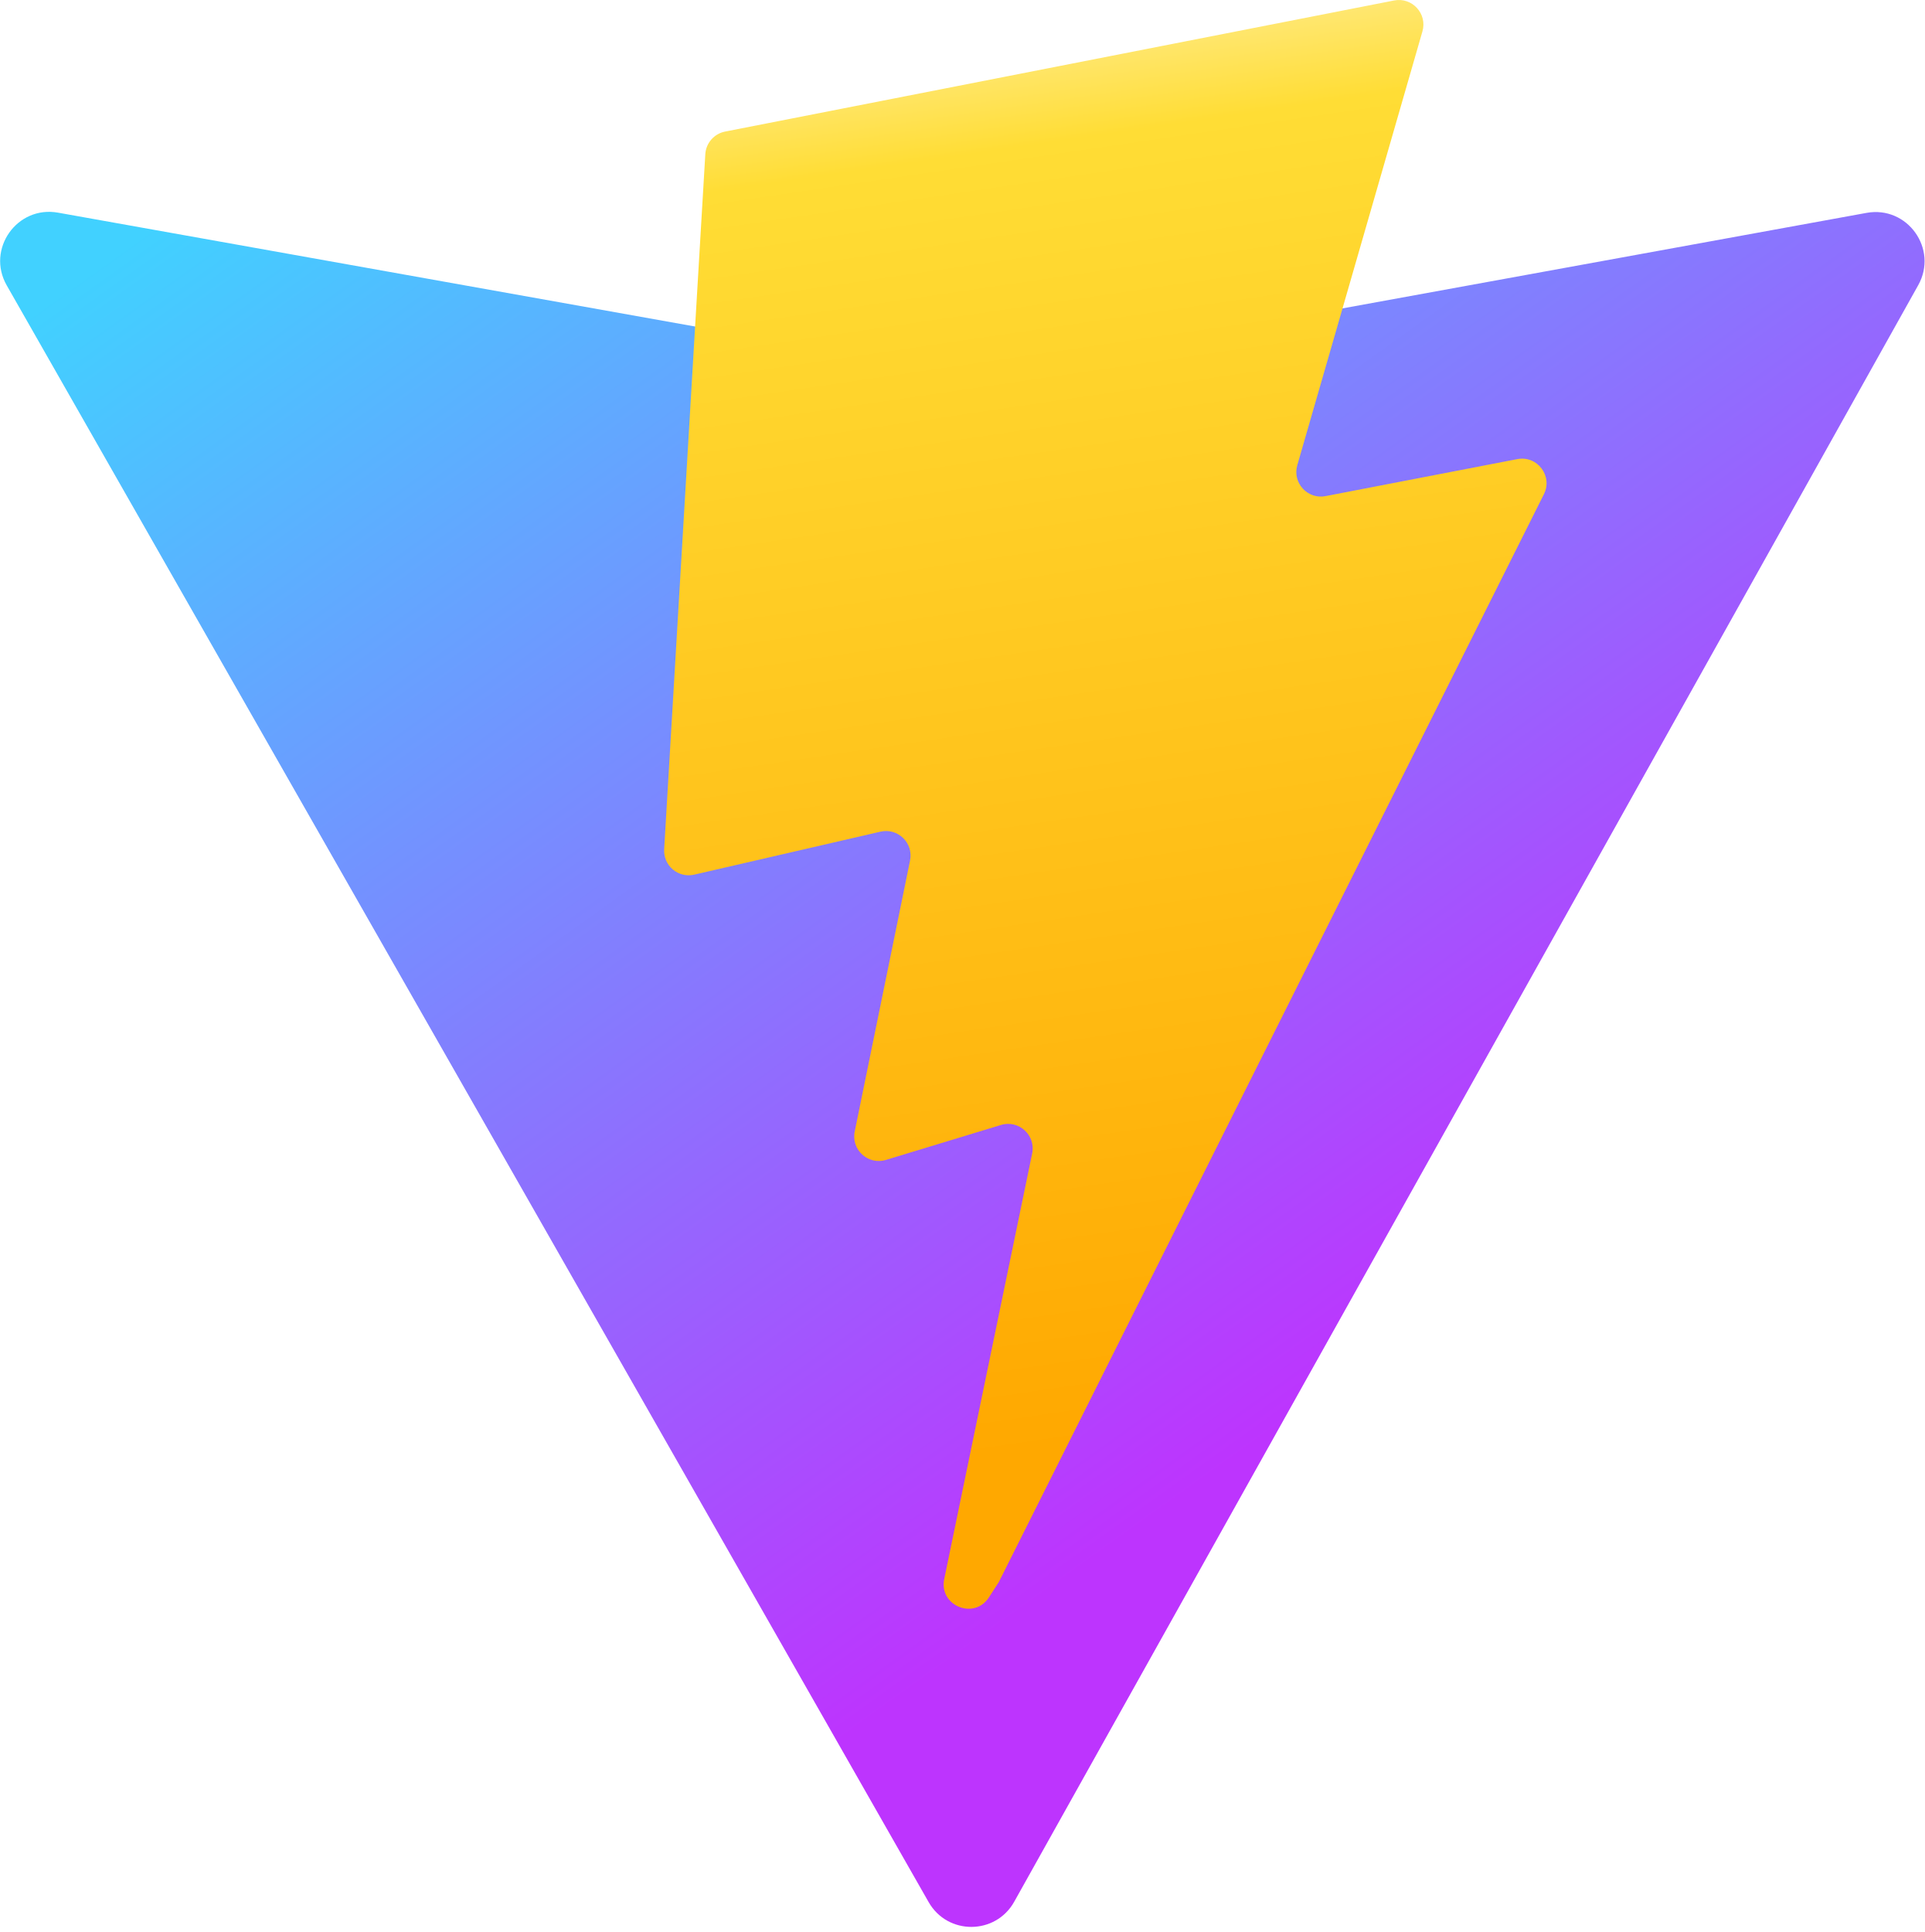
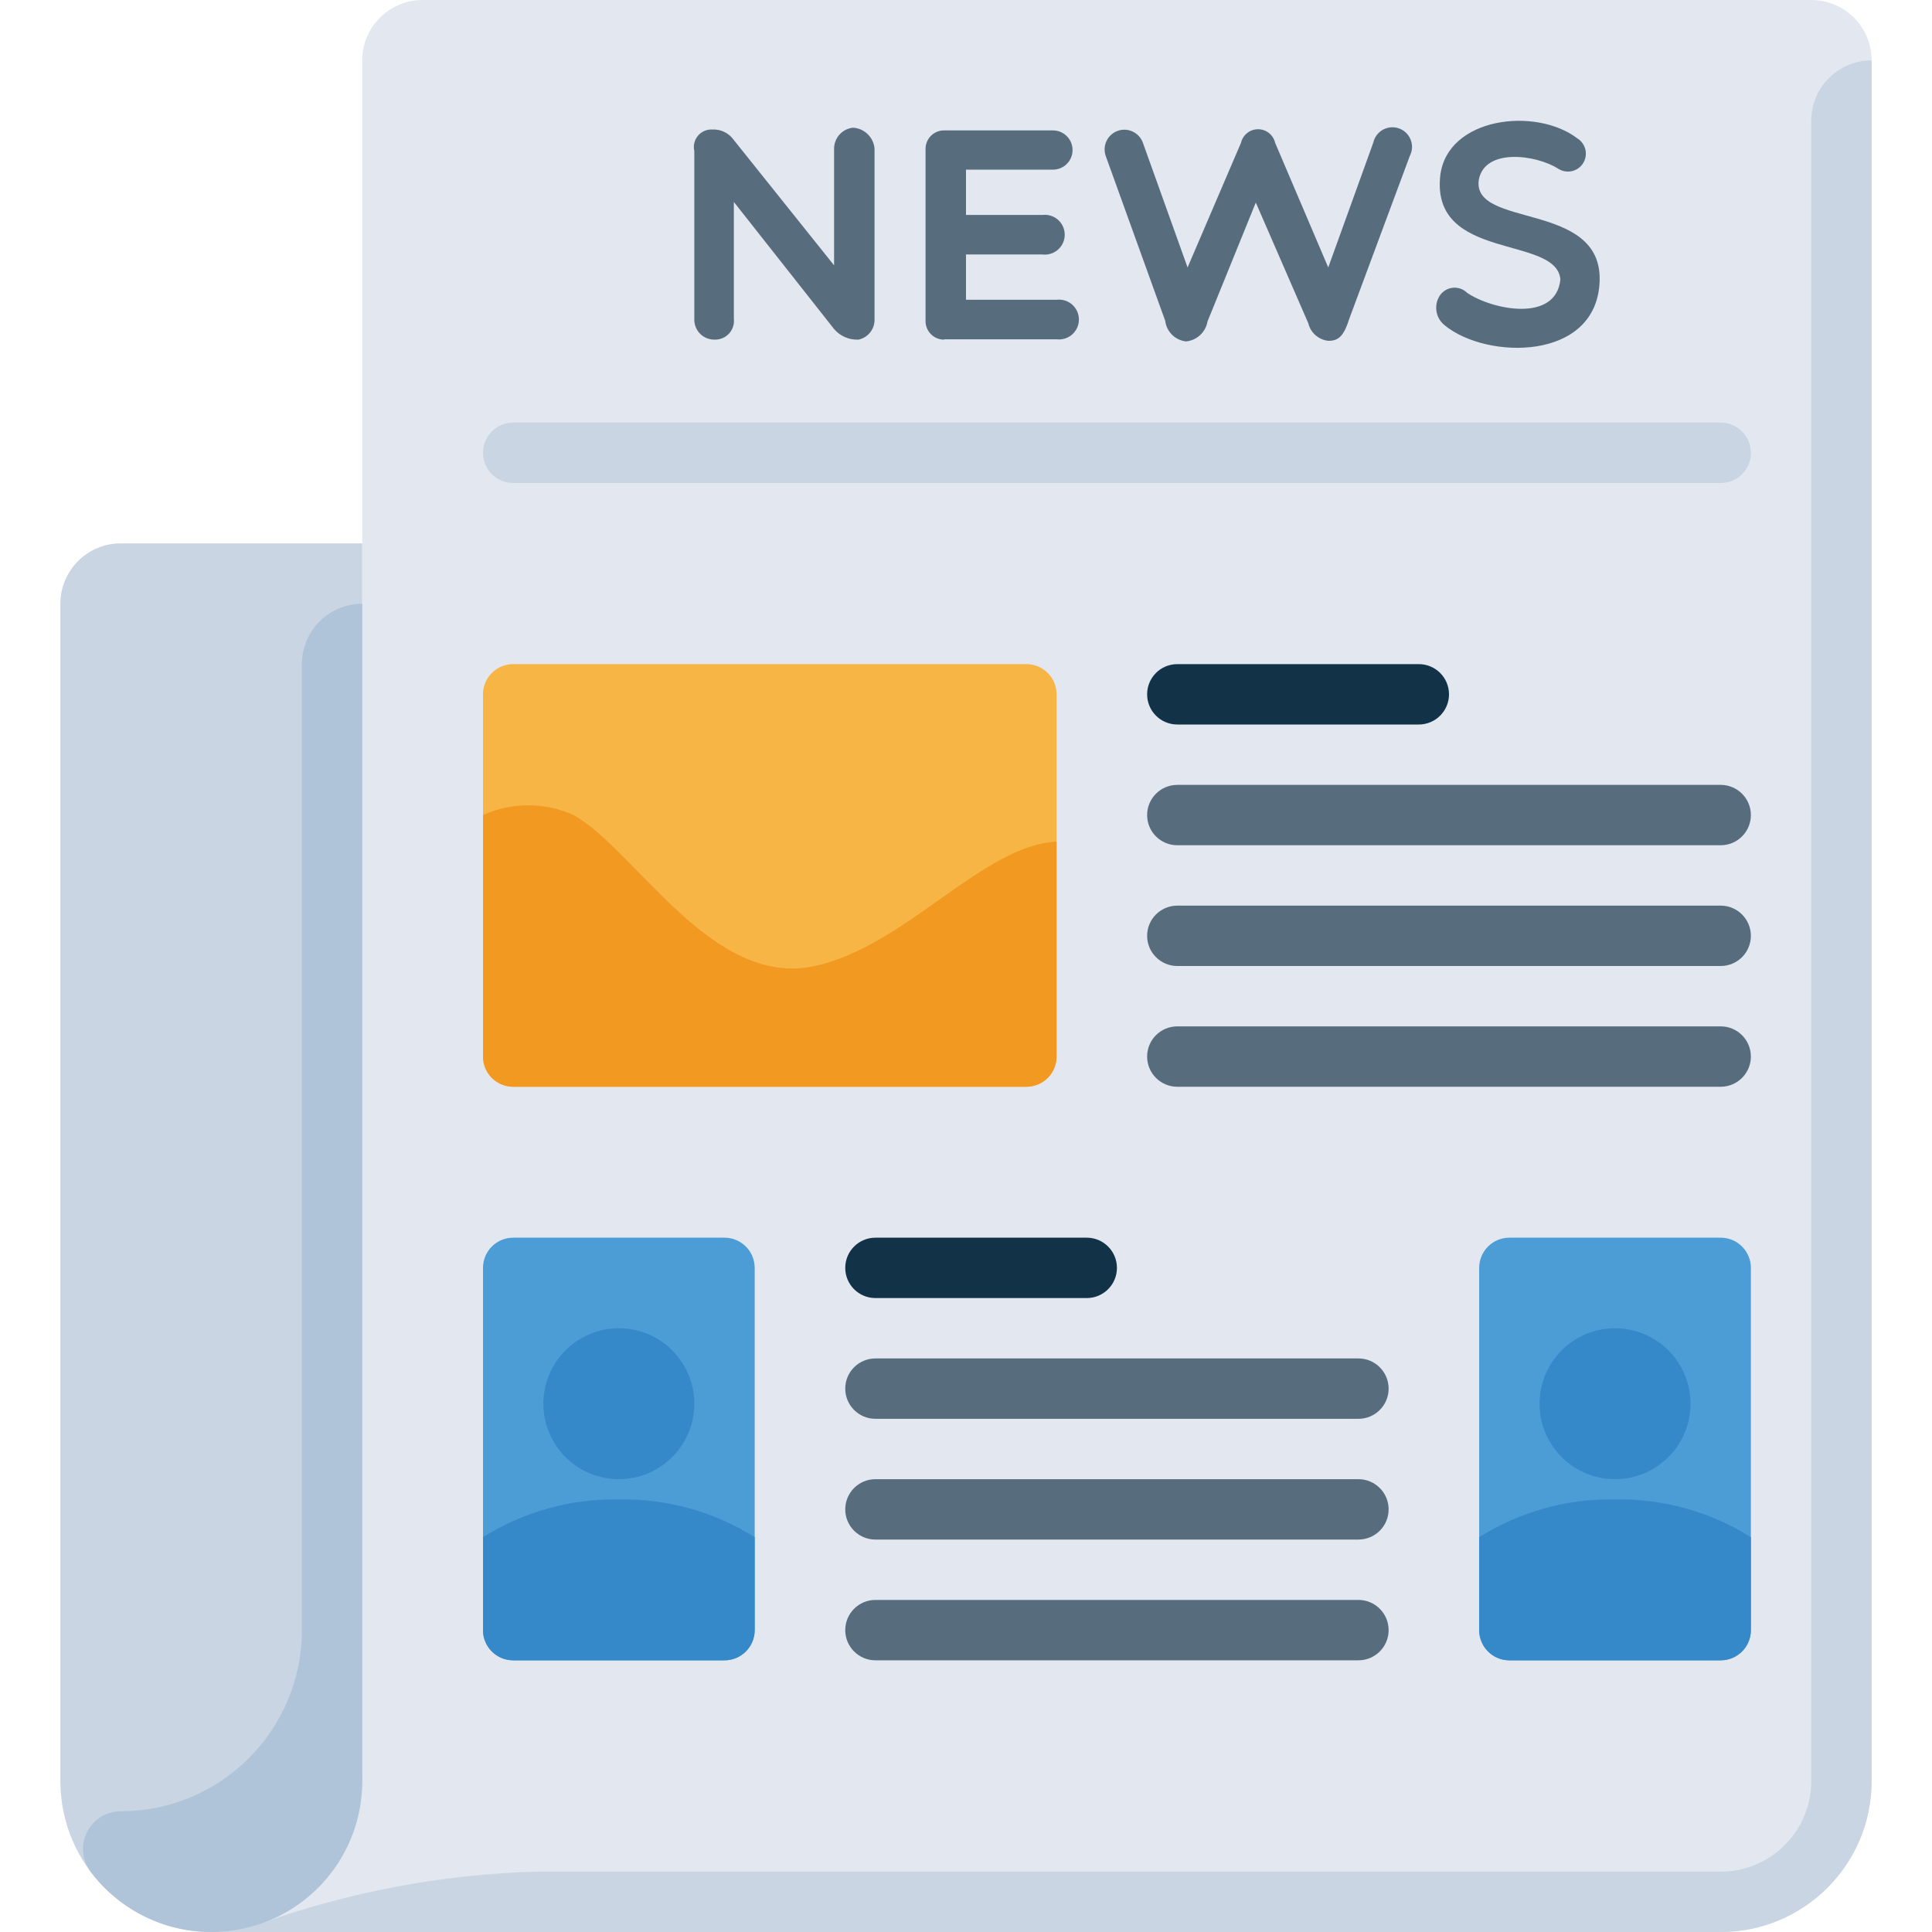
- <svg xmlns="http://www.w3.org/2000/svg" aria-hidden="true" role="img" class="iconify iconify--logos" width="31.88" height="32" preserveAspectRatio="xMidYMid meet" viewBox="0 0 256 257">
+ <svg xmlns="http://www.w3.org/2000/svg" data-name="Layer 1" id="Layer_1" viewBox="0 0 64 64">
  <defs>
-     <linearGradient id="IconifyId1813088fe1fbc01fb466" x1="-.828%" x2="57.636%" y1="7.652%" y2="78.411%">
-       <stop offset="0%" stop-color="#41D1FF" />
-       <stop offset="100%" stop-color="#BD34FE" />
-     </linearGradient>
-     <linearGradient id="IconifyId1813088fe1fbc01fb467" x1="43.376%" x2="50.316%" y1="2.242%" y2="89.03%">
-       <stop offset="0%" stop-color="#FFEA83" />
-       <stop offset="8.333%" stop-color="#FFDD35" />
-       <stop offset="100%" stop-color="#FFA800" />
-     </linearGradient>
+     <style>.cls-1{fill:#e2e7f0;}.cls-2{fill:#c9d5e3;}.cls-3{fill:#f6b545;}.cls-4{fill:#4c9cd6;}.cls-5{fill:#123247;}.cls-6{fill:#576d7e;}.cls-7{fill:#f19920;}.cls-8{fill:#3689c9;}.cls-9{fill:#b0c4d9;}</style>
  </defs>
-   <path fill="url(#IconifyId1813088fe1fbc01fb466)" d="M255.153 37.938L134.897 252.976c-2.483 4.44-8.862 4.466-11.382.048L.875 37.958c-2.746-4.814 1.371-10.646 6.827-9.67l120.385 21.517a6.537 6.537 0 0 0 2.322-.004l117.867-21.483c5.438-.991 9.574 4.796 6.877 9.62Z" />
-   <path fill="url(#IconifyId1813088fe1fbc01fb467)" d="M185.432.063L96.44 17.501a3.268 3.268 0 0 0-2.634 3.014l-5.474 92.456a3.268 3.268 0 0 0 3.997 3.378l24.777-5.718c2.318-.535 4.413 1.507 3.936 3.838l-7.361 36.047c-.495 2.426 1.782 4.5 4.151 3.78l15.304-4.649c2.372-.72 4.652 1.36 4.15 3.788l-11.698 56.621c-.732 3.542 3.979 5.473 5.943 2.437l1.313-2.028l72.516-144.72c1.215-2.423-.88-5.186-3.54-4.672l-25.505 4.922c-2.396.462-4.435-1.77-3.759-4.114l16.646-57.705c.677-2.35-1.37-4.583-3.769-4.113Z" />
+   <path class="cls-1" d="M60,0H14a2,2,0,0,0-2,2V59a5,5,0,0,1-5,5H57a5,5,0,0,0,5-5V2A2,2,0,0,0,60,0Z" />
+   <path class="cls-2" d="M4,18a2,2,0,0,0-2,2V59a5,5,0,0,0,10,0V18H4Z" />
+   <rect class="cls-3" height="14" rx="1" ry="1" width="19" x="16" y="22" />
+   <rect class="cls-4" height="14" rx="1" ry="1" width="9" x="16" y="41" />
+   <rect class="cls-4" height="14" rx="1" ry="1" width="9" x="49" y="41" />
+   <path class="cls-5" d="M47,24H39a1,1,0,0,1,0-2h8A1,1,0,0,1,47,24Z" />
+   <path class="cls-6" d="M57,28H39a1,1,0,0,1,0-2H57A1,1,0,0,1,57,28Z" />
+   <path class="cls-2" d="M57,16H17a1,1,0,0,1,0-2H57A1,1,0,0,1,57,16Z" />
+   <path class="cls-6" d="M57,32H39a1,1,0,0,1,0-2H57A1,1,0,0,1,57,32Z" />
+   <path class="cls-6" d="M57,36H39a1,1,0,0,1,0-2H57A1,1,0,0,1,57,36Z" />
+   <path class="cls-5" d="M36,43H29a1,1,0,0,1,0-2h7A1,1,0,0,1,36,43Z" />
+   <path class="cls-6" d="M45,47H29a1,1,0,0,1,0-2H45A1,1,0,0,1,45,47Z" />
+   <path class="cls-6" d="M45,51H29a1,1,0,0,1,0-2H45A1,1,0,0,1,45,51Z" />
+   <path class="cls-6" d="M45,55H29a1,1,0,0,1,0-2H45A1,1,0,0,1,45,55Z" />
+   <path class="cls-2" d="M60,4V59a3,3,0,0,1-3,3H17.83a29.5,29.5,0,0,0-9.28,1.75A4.92,4.92,0,0,1,7,64H57a5,5,0,0,0,5-5V2h0A2,2,0,0,0,60,4Z" />
+   <path class="cls-7" d="M27,32c-3.42.75-5.92-3.83-8-5a3.65,3.65,0,0,0-3,0v8a1,1,0,0,0,1,1H34a1,1,0,0,0,1-1V27.88C32.56,28,30,31.34,27,32Z" />
+   <circle class="cls-8" cx="20.5" cy="46.5" r="2.5" />
+   <circle class="cls-8" cx="53.5" cy="46.5" r="2.5" />
+   <path class="cls-8" d="M53.5,49.67A8.19,8.19,0,0,0,49,50.92V54a1,1,0,0,0,1,1h7a1,1,0,0,0,1-1V50.92A8.19,8.19,0,0,0,53.5,49.67Z" />
+   <path class="cls-8" d="M20.5,49.67A8.19,8.19,0,0,0,16,50.92V54a1,1,0,0,0,1,1h7a1,1,0,0,0,1-1V50.92A8.19,8.19,0,0,0,20.5,49.67Z" />
+   <path class="cls-6" d="M23,5a0.58,0.58,0,0,1,.6-0.71,0.82,0.82,0,0,1,.71.35l3.32,4.15V4.92a0.7,0.7,0,0,1,.63-0.69,0.76,0.76,0,0,1,.71.69v5.64a0.67,0.67,0,0,1-.53.69,1,1,0,0,1-.81-0.35L24.31,6.69v3.87a0.62,0.62,0,0,1-.63.69A0.66,0.66,0,0,1,23,10.56V5Z" />
+   <path class="cls-6" d="M31.28,11.25a0.61,0.61,0,0,1-.62-0.62V4.94a0.61,0.61,0,0,1,.62-0.62h3.6a0.65,0.65,0,1,1,0,1.3H32v1.5h2.53a0.66,0.66,0,1,1,0,1.31H32v1.5H35a0.66,0.66,0,1,1,0,1.31H31.28Z" />
+   <path class="cls-6" d="M44,8.86l1.49-4.13a0.65,0.65,0,1,1,1.21.44l-2,5.38c-0.18.57-.35,0.74-0.69,0.74a0.76,0.76,0,0,1-.67-0.58l-1.74-4L40,10.65a0.8,0.8,0,0,1-.71.66,0.78,0.78,0,0,1-.69-0.68L36.63,5.17a0.65,0.65,0,1,1,1.23-.44l1.48,4.13,1.77-4.13a0.58,0.58,0,0,1,1.13,0Z" />
+   <path class="cls-6" d="M47.71,5.82c0.23-1.94,3.17-2.29,4.55-1.23a0.59,0.59,0,1,1-.64,1c-0.74-.47-2.42-0.69-2.63.35-0.27,1.64,4.09.7,4,3.37s-3.76,2.61-5.14,1.46a0.74,0.74,0,0,1-.14-1,0.59,0.59,0,0,1,.89-0.07c0.82,0.56,2.94,1,3.09-.44C51.57,7.78,47.4,8.67,47.71,5.82Z" />
+   <path class="cls-9" d="M12,20a2,2,0,0,0-2,2V54a6,6,0,0,1-6,6H4a1.25,1.25,0,0,0-1,2,5,5,0,0,0,8.9-2h0a5.33,5.33,0,0,0,.1-1.2V20Z" />
</svg>
